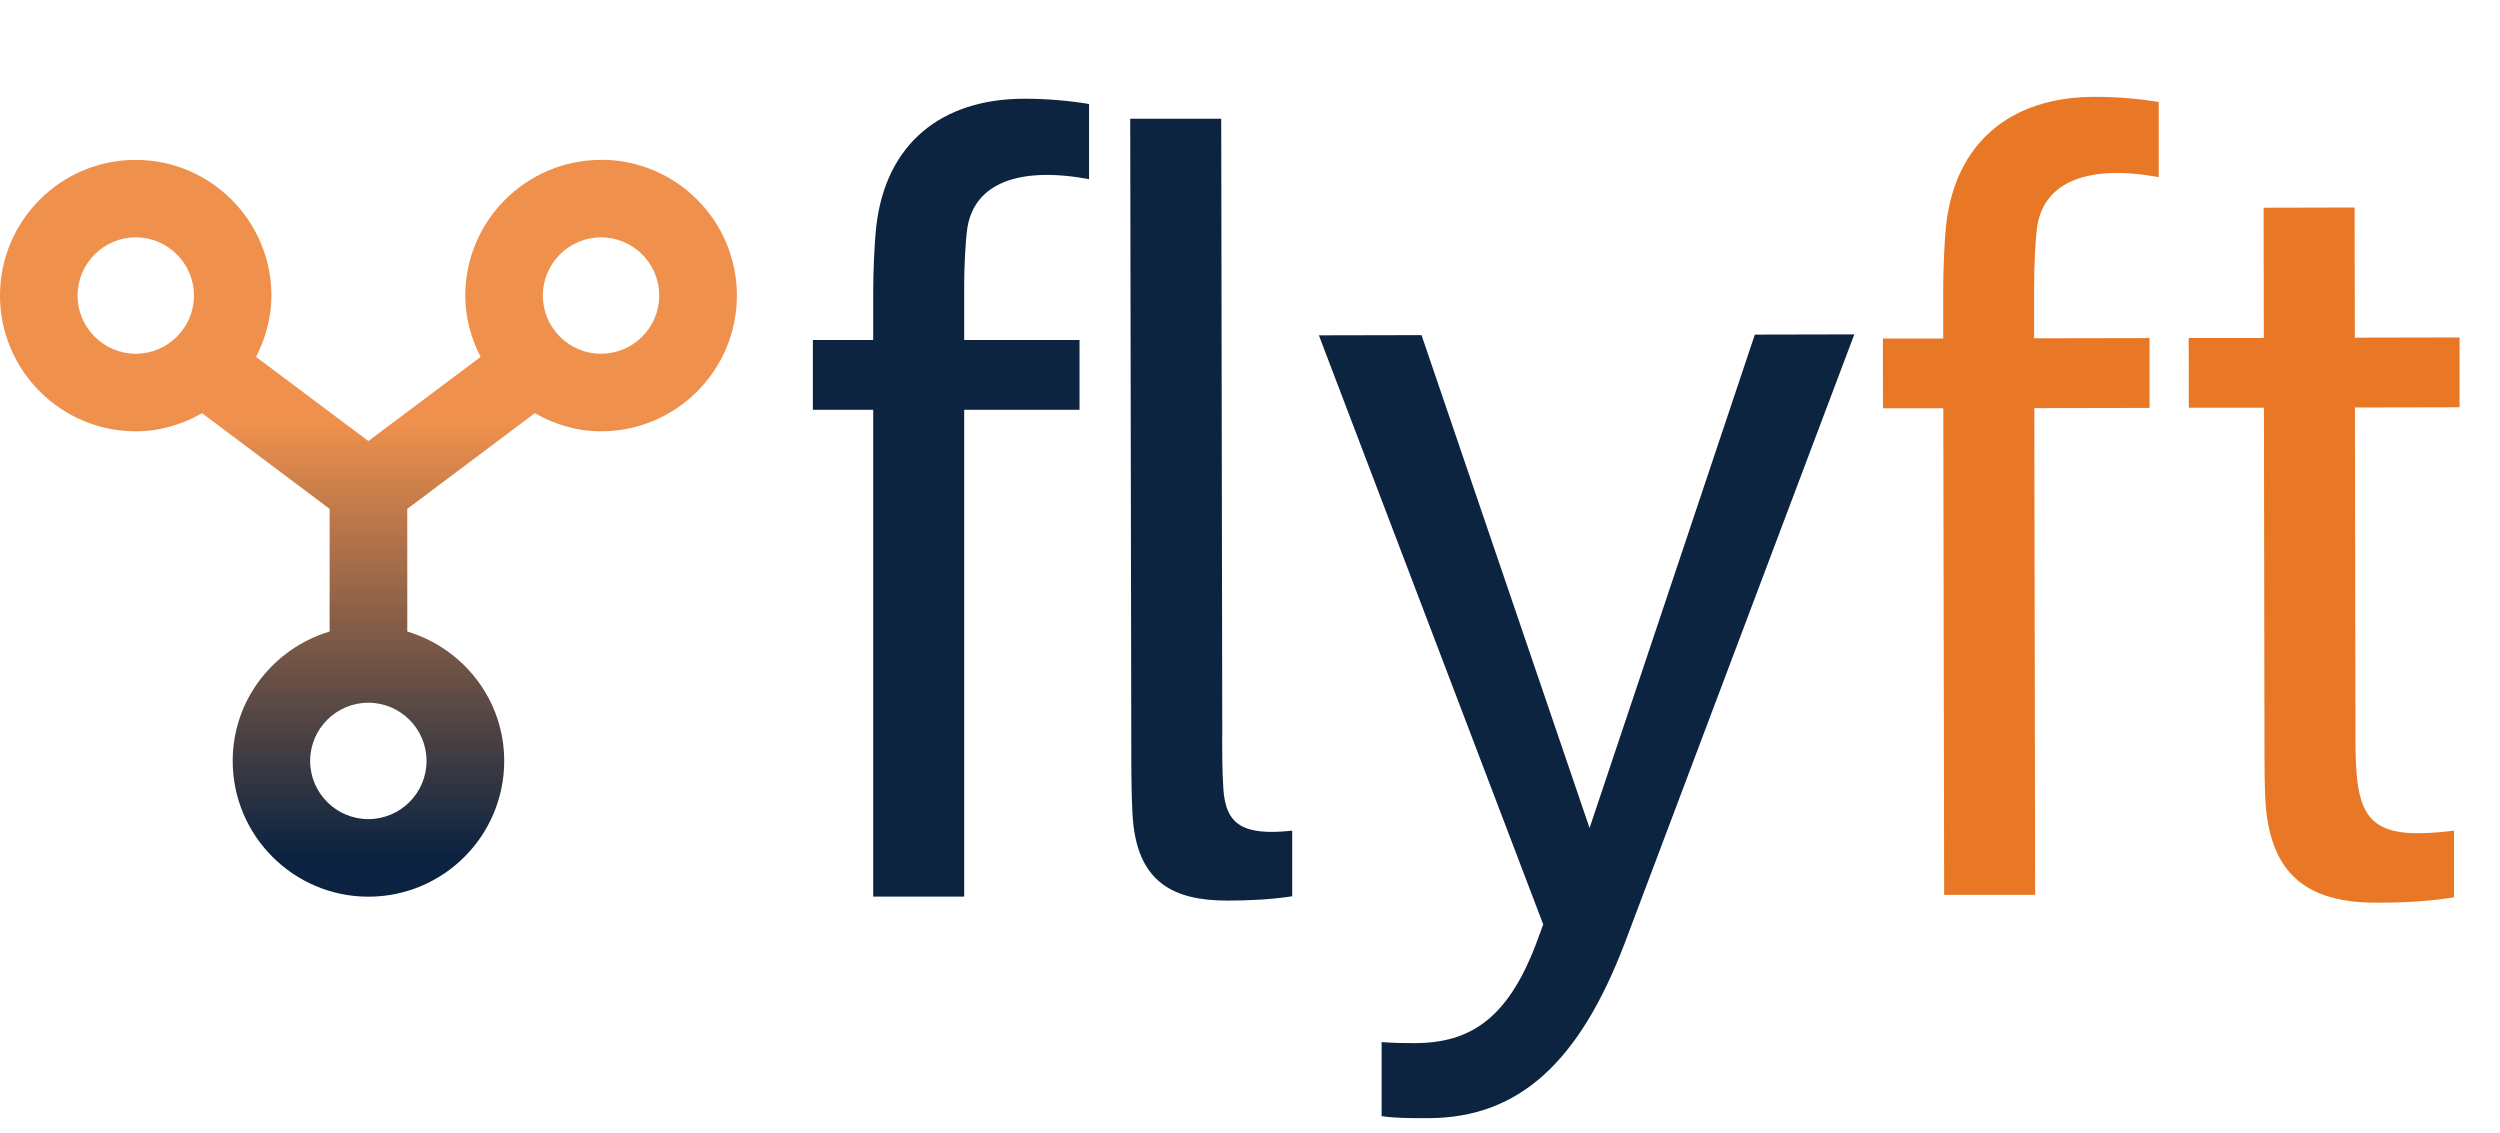
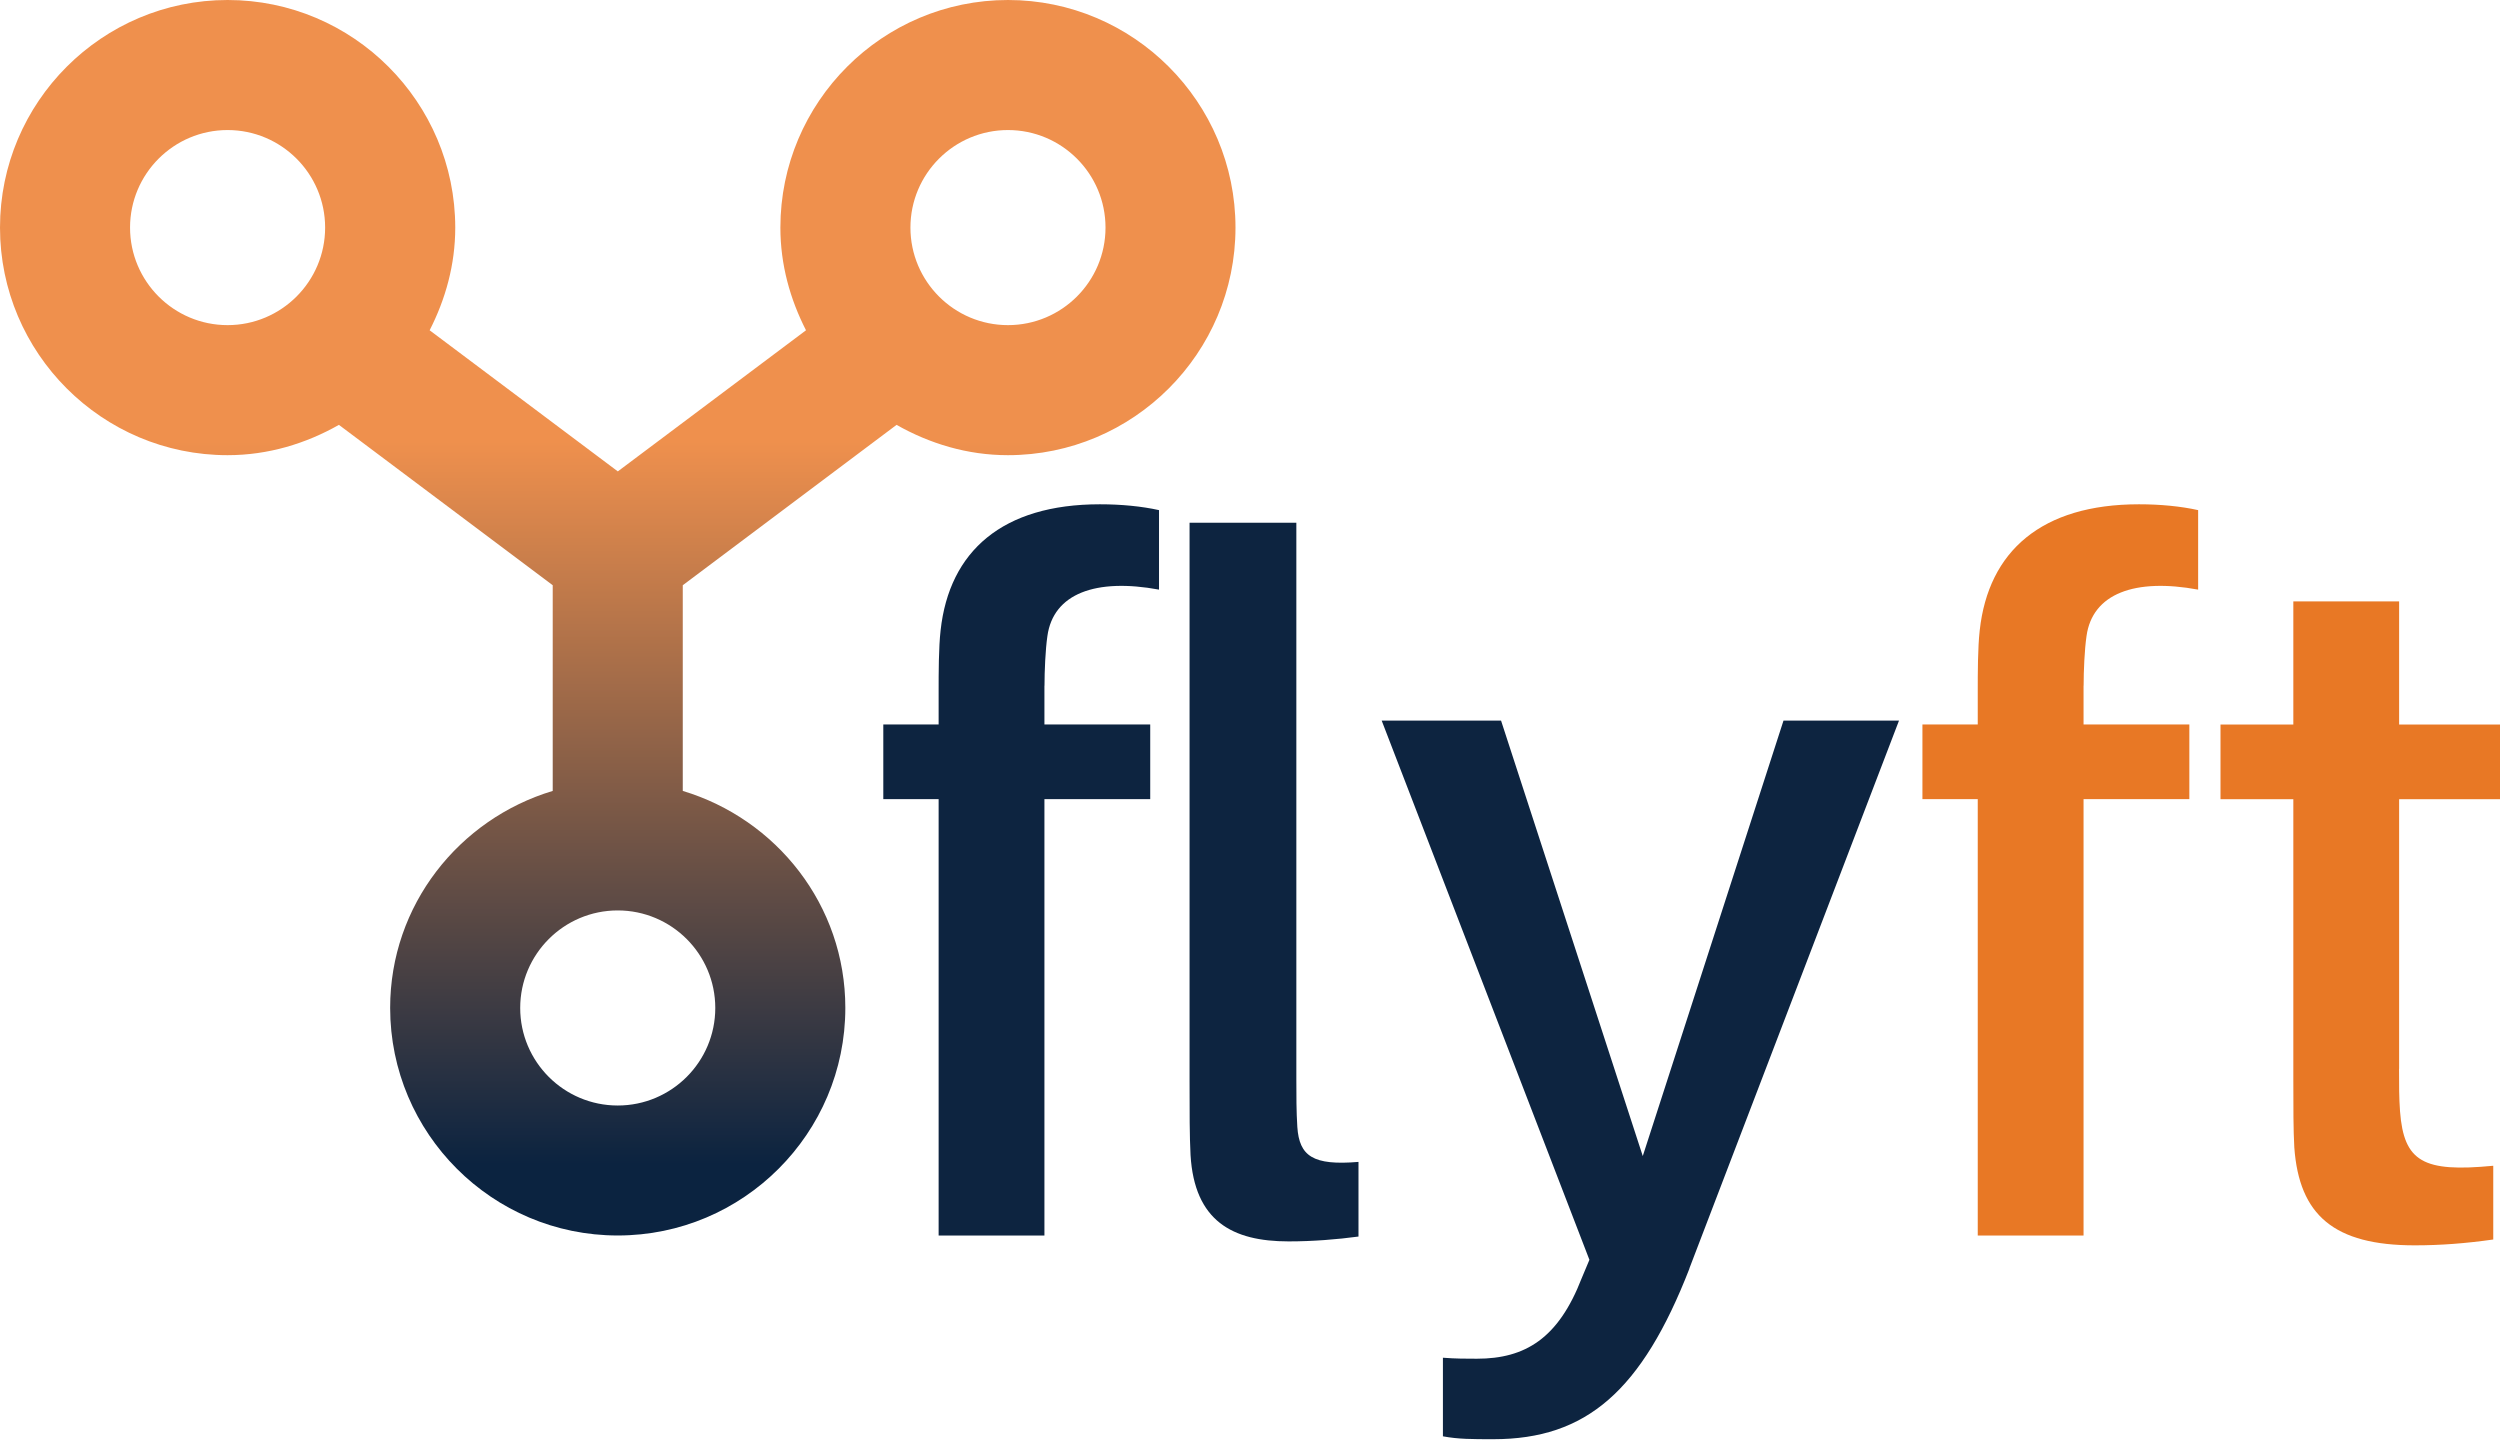
- <svg xmlns="http://www.w3.org/2000/svg" id="Layer_1" data-name="Layer 1" viewBox="0 0 236.26 107.04">
+ <svg xmlns="http://www.w3.org/2000/svg" id="Layer_1" data-name="Layer 1" viewBox="0 0 329.87 189.9">
  <defs>
    <style>
      .cls-1 {
        fill: url(#linear-gradient);
      }

      .cls-2 {
        fill: #0d2440;
      }

      .cls-3 {
-         fill: #0c243f;
-       }
- 
-       .cls-4 {
        fill: #e87825;
      }
    </style>
-     <linearGradient id="linear-gradient" x1="34.81" y1="13.76" x2="34.81" y2="82.81" gradientUnits="userSpaceOnUse">
+     <linearGradient id="linear-gradient" x1="81.51" y1="-3.16" x2="81.51" y2="158.53" gradientUnits="userSpaceOnUse">
      <stop offset=".38" stop-color="#ef904d" />
      <stop offset=".97" stop-color="#0b2340" />
    </linearGradient>
  </defs>
-   <path class="cls-1" d="M56.8,15.11c-7.07,0-12.83,5.75-12.83,12.83,0,2.09.55,4.04,1.45,5.79l-10.61,7.95-10.61-7.95c.89-1.75,1.45-3.7,1.45-5.79,0-7.07-5.75-12.83-12.83-12.83S0,20.86,0,27.93s5.75,12.83,12.83,12.83c2.29,0,4.41-.65,6.27-1.71l12.05,9.04v11.59c-5.28,1.59-9.16,6.44-9.16,12.23,0,7.07,5.75,12.83,12.83,12.83s12.83-5.75,12.83-12.83c0-5.79-3.88-10.64-9.16-12.23v-11.59l12.05-9.04c1.86,1.06,3.98,1.71,6.27,1.71,7.07,0,12.83-5.75,12.83-12.83s-5.75-12.83-12.83-12.83ZM12.83,33.43c-3.03,0-5.5-2.47-5.5-5.5s2.47-5.5,5.5-5.5,5.5,2.47,5.5,5.5-2.47,5.5-5.5,5.5ZM40.31,71.91c0,3.03-2.47,5.5-5.5,5.5s-5.5-2.47-5.5-5.5,2.47-5.5,5.5-5.5,5.5,2.47,5.5,5.5ZM56.8,33.43c-3.03,0-5.5-2.47-5.5-5.5s2.47-5.5,5.5-5.5,5.5,2.47,5.5,5.5-2.47,5.5-5.5,5.5Z" />
+   <path class="cls-1" d="M133,0c-16.56,0-30.03,13.47-30.03,30.03,0,4.9,1.29,9.46,3.38,13.55l-24.83,18.62-24.83-18.62c2.09-4.09,3.38-8.65,3.38-13.55C60.06,13.47,46.59,0,30.03,0S0,13.47,0,30.03s13.47,30.03,30.03,30.03c5.36,0,10.33-1.53,14.69-4l28.21,21.16v27.14c-12.36,3.72-21.45,15.07-21.45,28.63,0,16.56,13.47,30.03,30.03,30.03s30.03-13.47,30.03-30.03c0-13.56-9.09-24.91-21.45-28.63v-27.14l28.21-21.16c4.36,2.47,9.33,4,14.69,4,16.56,0,30.03-13.47,30.03-30.03S149.55,0,133,0ZM30.03,42.9c-7.1,0-12.87-5.77-12.87-12.87s5.77-12.87,12.87-12.87,12.87,5.77,12.87,12.87-5.77,12.87-12.87,12.87ZM94.38,133c0,7.1-5.77,12.87-12.87,12.87s-12.87-5.77-12.87-12.87,5.77-12.87,12.87-12.87,12.87,5.77,12.87,12.87ZM133,42.9c-7.1,0-12.87-5.77-12.87-12.87s5.77-12.87,12.87-12.87,12.87,5.77,12.87,12.87-5.77,12.87-12.87,12.87Z" />
  <g>
-     <g>
-       <path class="cls-2" d="M115.5,69.51c0,1.6,0,3.3.11,5,.21,3.4,1.81,4.5,6.51,3.99v6.2c-1.89.3-4.09.41-6.09.41-5,0-8.7-1.58-9.01-8.29-.1-1.8-.11-4.1-.11-7l-.1-58.6h8.6s.1,58.29.1,58.29Z" />
-       <path class="cls-2" d="M153.54,89.14c-4.28,11.21-9.97,16.52-18.57,16.53-1.9,0-3.1,0-4.4-.19v-7c1.29.1,2.19.1,3.09.1,5.3,0,8.8-2.32,11.48-9.32l.7-1.9-21.2-55.67,9.7-.02,15.88,46.58,15.62-46.63,9.4-.02-21.7,57.54Z" />
-       <path class="cls-4" d="M192.23,26.77v5.2s10.91-.02,10.91-.02v6.6s-10.89.02-10.89.02l.08,46h-8.6s-.08-45.99-.08-45.99h-5.7s-.01-6.59-.01-6.59h5.7s0-4.41,0-4.41c0-2,.09-4.6.29-6.4.89-7.7,6.08-12.01,13.98-12.03,2.2,0,4.3.19,6.1.49v7.1c-6.49-1.19-10.79.32-11.48,4.62-.2,1.4-.29,3.9-.29,5.4Z" />
-       <path class="cls-4" d="M222.6,69.02c0,1.8,0,2.7.11,4.1.41,5.1,2.51,6.2,9.21,5.38v6.3c-2.49.4-4.89.51-7.29.51-6.6.01-10-2.68-10.52-9.28-.1-1.4-.11-3.6-.11-6.6l-.05-30.9h-7.1s-.01-6.59-.01-6.59h7.1s-.02-12.31-.02-12.31l8.6-.02.02,12.3,9.9-.02v6.6s-9.89.02-9.89.02l.05,30.5Z" />
-     </g>
-     <path class="cls-3" d="M91.12,26.93v5.2h10.9v6.6h-10.9v46h-8.6v-46h-5.7v-6.6h5.7v-4.4c0-2,.1-4.6.3-6.4.9-7.7,6.1-12,14-12,2.2,0,4.3.2,6.1.5v7.1c-6.5-1.2-10.8.3-11.5,4.6-.2,1.4-.3,3.9-.3,5.4Z" />
+     <path class="cls-2" d="M137.81,90.47v5.12h13.96v9.85h-13.96v57.59h-13.96v-57.59h-7.3v-9.85h7.3v-4.35c0-2.43,0-5.76.26-8.06,1.15-10.49,8.2-16.64,21.01-16.64,2.82,0,5.51.26,7.81.77v10.49c-8.33-1.54-13.96.51-14.73,6.14-.26,1.79-.38,4.61-.38,6.53Z" />
+     <path class="cls-2" d="M171.05,142.3c0,2.3,0,4.35.13,6.4.26,3.84,2.05,5.12,8.07,4.61v9.85c-2.82.38-6.02.64-9.22.64-7.43,0-12.42-2.69-12.94-11.39-.13-2.56-.13-5.63-.13-9.73v-73.71h14.09v73.33Z" />
+     <path class="cls-2" d="M222.92,167.38c-6.28,16.12-13.58,22.52-25.87,22.52-2.82,0-4.61,0-6.66-.38v-10.37c1.67.13,3.07.13,4.48.13,6.4,0,10.76-2.69,13.83-10.62l1.02-2.43-27.41-71.15h15.75l18.7,57.46,18.57-57.46h15.24l-27.67,72.31Z" />
+     <path class="cls-3" d="M274.92,90.47v5.12h13.96v9.85h-13.96v57.59h-13.96v-57.59h-7.3v-9.85h7.3v-4.35c0-2.43,0-5.76.26-8.06,1.15-10.49,8.2-16.64,21.01-16.64,2.82,0,5.51.26,7.81.77v10.49c-8.33-1.54-13.96.51-14.73,6.14-.26,1.79-.38,4.61-.38,6.53Z" />
+     <path class="cls-3" d="M316.55,141.02c0,2.3,0,3.84.13,5.63.51,6.65,3.07,8.06,12.3,7.17v9.73c-3.59.51-6.92.77-10.37.77-10.63,0-15.24-3.97-15.88-12.92-.13-2.3-.13-5.25-.13-9.09v-36.86h-9.61v-9.85h9.61v-16.25h13.96v16.25h13.32v9.85h-13.32v35.58Z" />
  </g>
</svg>
